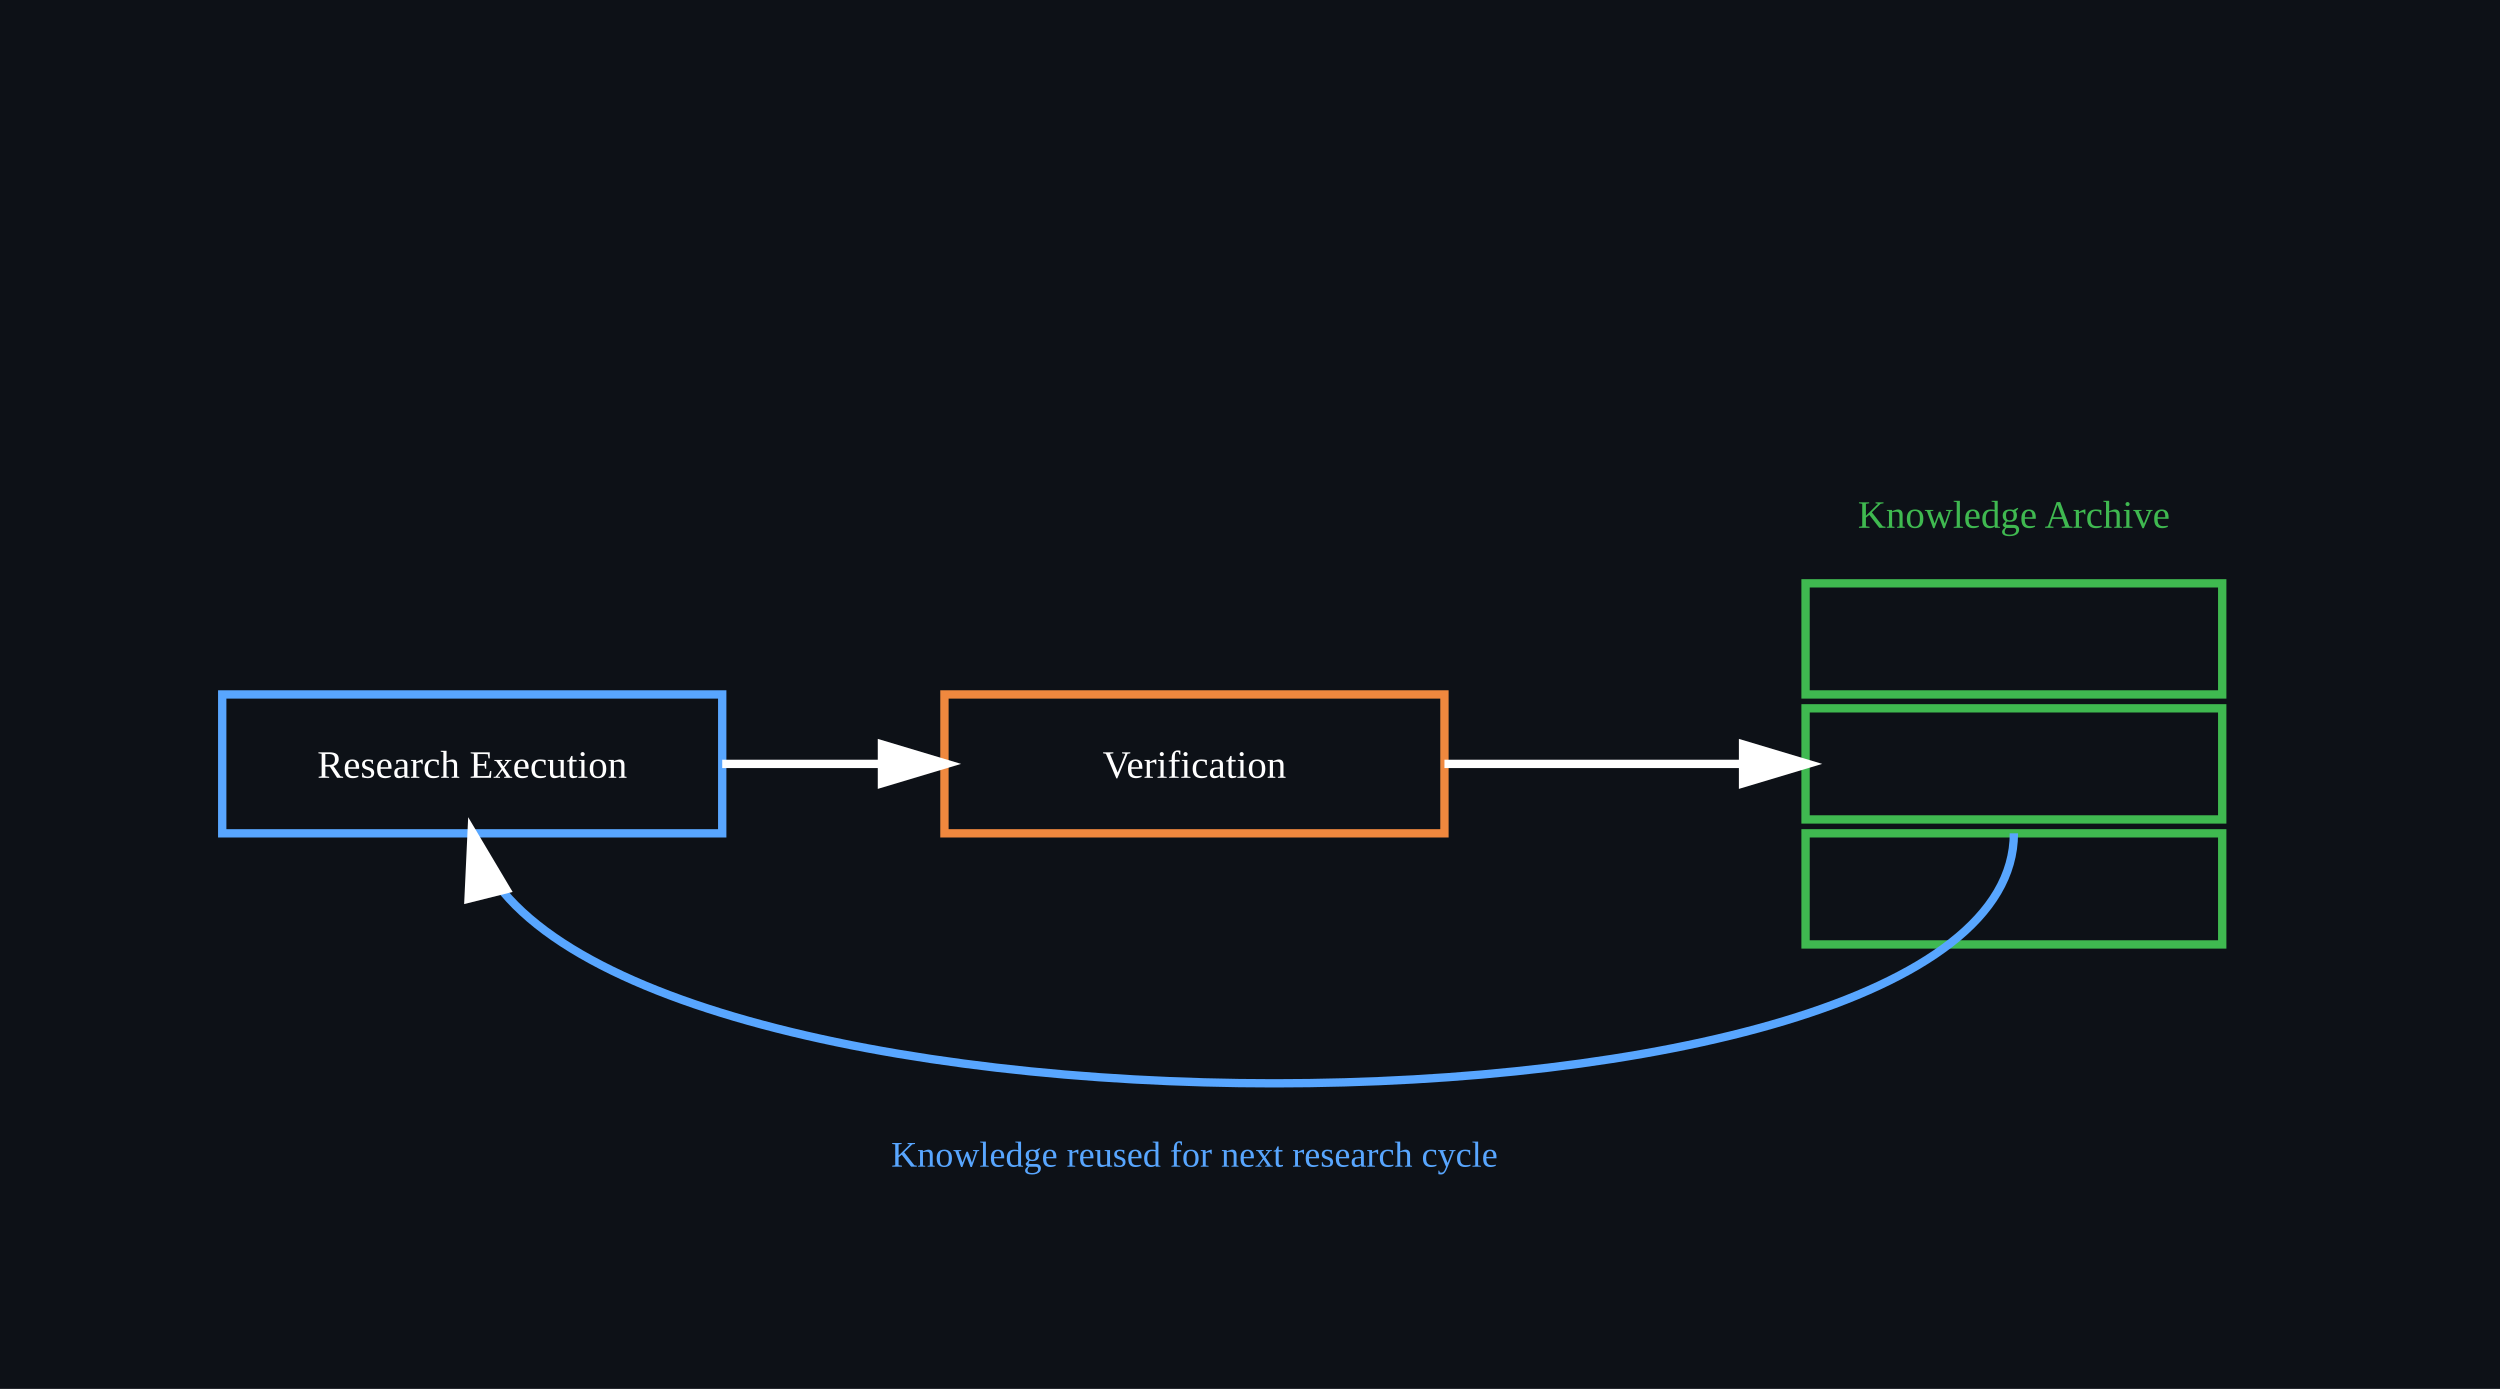
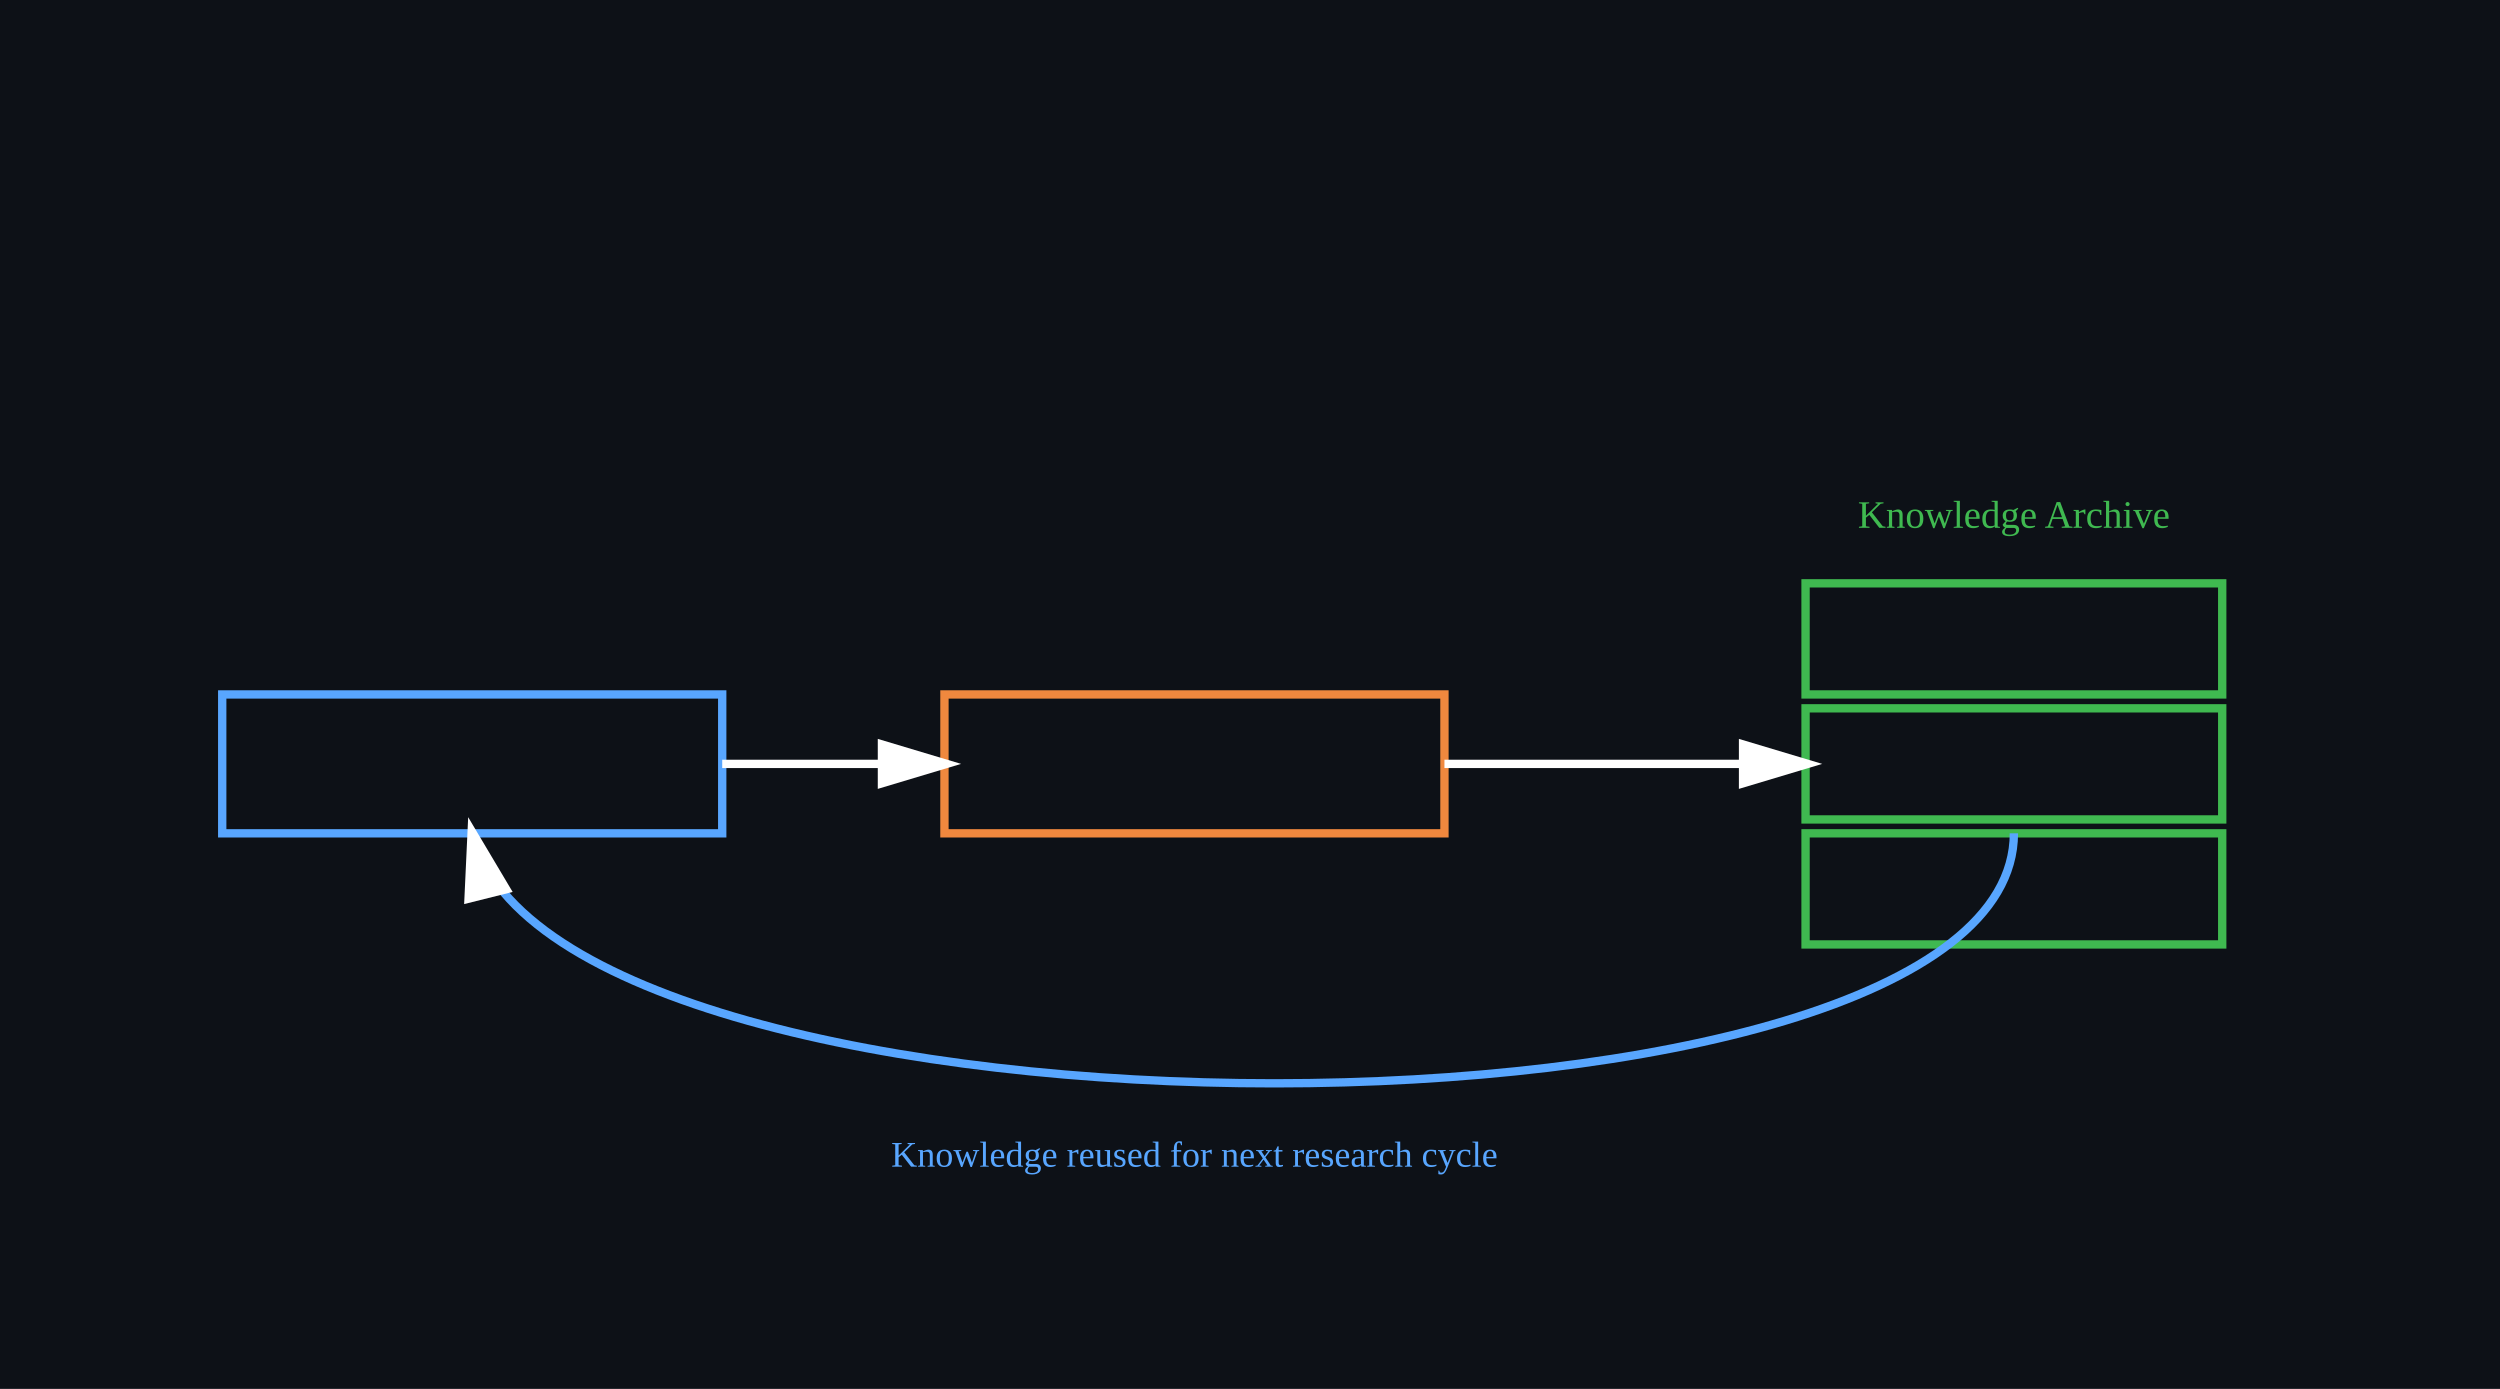
<svg xmlns="http://www.w3.org/2000/svg" width="900" height="500">
  <rect width="100%" height="100%" fill="#0d1117" />
  <defs>
    <marker id="arrow" markerWidth="10" markerHeight="10" refX="8" refY="3" orient="auto">
      <polygon points="0 0, 10 3, 0 6" fill="#ffffff" />
    </marker>
  </defs>
  <rect x="80" y="250" width="180" height="50" fill="#0d1117" stroke="#58a6ff" stroke-width="3" />
-   <text x="170" y="280" fill="white" font-size="14" text-anchor="middle">Research Execution</text>
+   <text x="170" y="280" fill="#0D1117" font-size="14" text-anchor="middle">Research Execution</text>
  <rect x="340" y="250" width="180" height="50" fill="#0d1117" stroke="#f0883e" stroke-width="3" />
-   <text x="430" y="280" fill="white" font-size="14" text-anchor="middle">Verification</text>
+   <text x="430" y="280" fill="#0D1117" font-size="14" text-anchor="middle">Verification</text>
  <rect x="650" y="300" width="150" height="40" fill="#0d1117" stroke="#3fb950" stroke-width="3" />
  <rect x="650" y="255" width="150" height="40" fill="#0d1117" stroke="#3fb950" stroke-width="3" />
  <rect x="650" y="210" width="150" height="40" fill="#0d1117" stroke="#3fb950" stroke-width="3" />
  <text x="725" y="190" fill="#3fb950" font-size="14" text-anchor="middle">Knowledge Archive</text>
  <line x1="260" y1="275" x2="340" y2="275" stroke="#ffffff" stroke-width="3" marker-end="url(#arrow)" />
  <line x1="520" y1="275" x2="650" y2="275" stroke="#ffffff" stroke-width="3" marker-end="url(#arrow)" />
  <path d="M725 300 C725 420 200 420 170 300" stroke="#58a6ff" stroke-width="3" fill="none" marker-end="url(#arrow)" />
  <text x="430" y="420" fill="#58a6ff" font-size="13" text-anchor="middle">
Knowledge reused for next research cycle
</text>
</svg>
